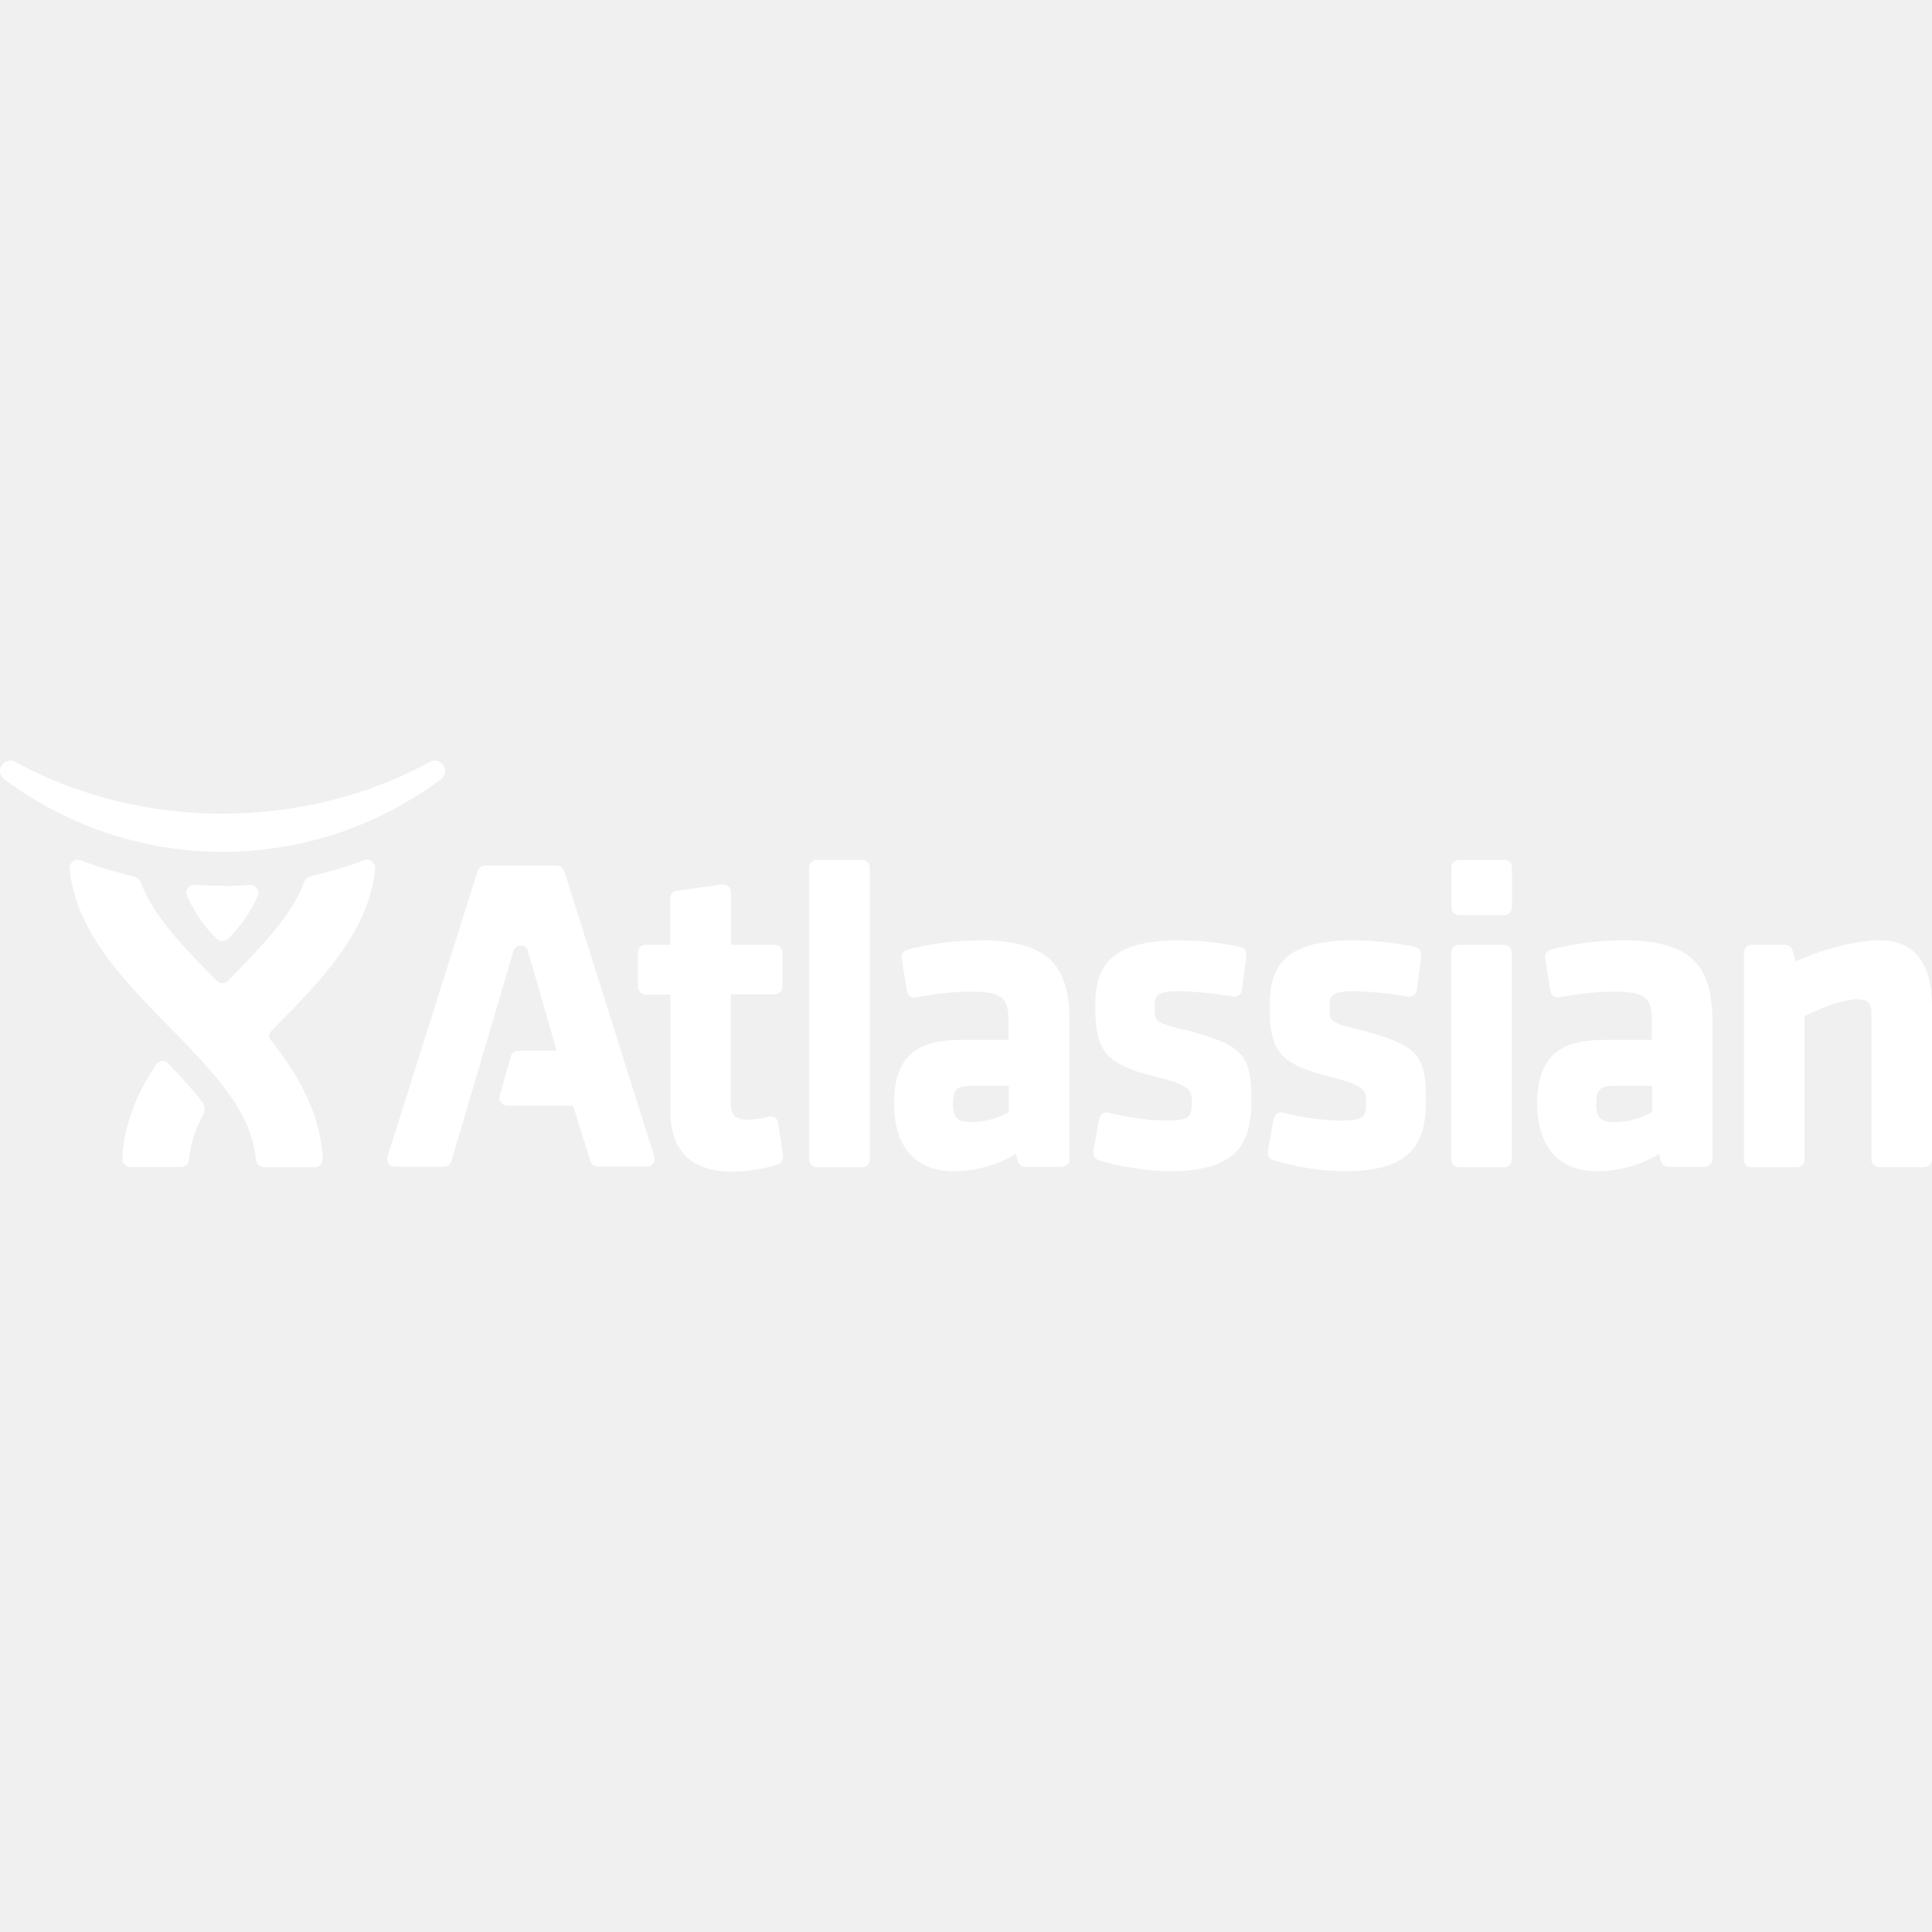
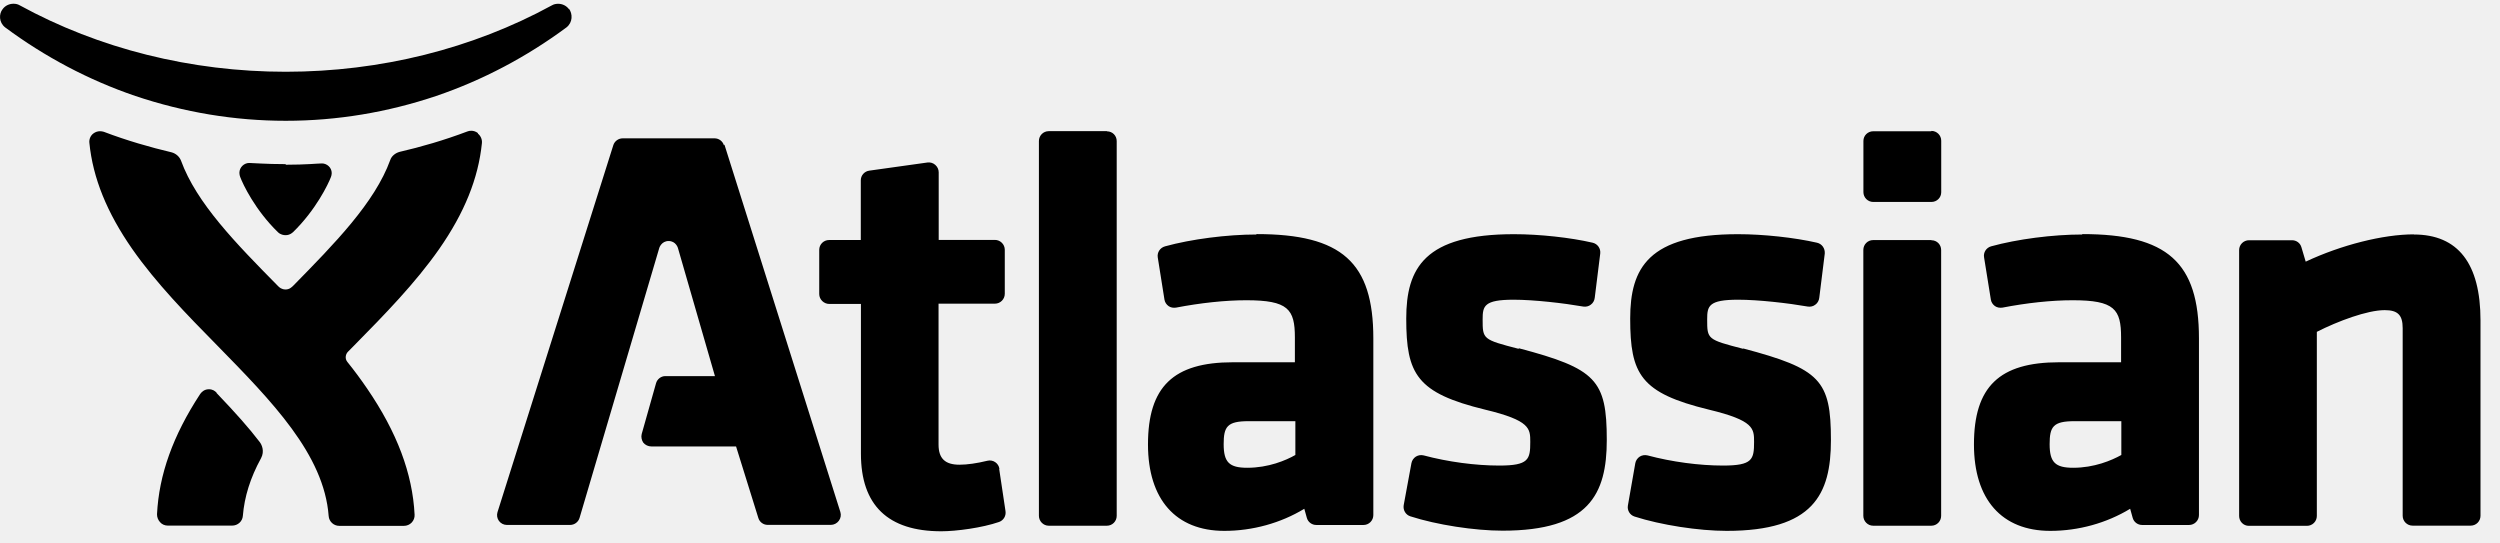
- <svg xmlns="http://www.w3.org/2000/svg" viewBox="0 0 64 64" fill-rule="evenodd" clip-rule="evenodd" stroke-linejoin="round" stroke-miterlimit="1.414">
-   <path d="M44.975 34.102c-.93-.24-.93-.25-.93-.76 0-.343.034-.507.8-.507.526 0 1.3.09 1.798.177.068.01.138-.005.194-.047.056-.04.092-.104.1-.173l.142-1.142c.01-.13-.07-.25-.2-.28-.58-.133-1.38-.22-2.04-.22-2.31 0-2.78.87-2.78 2.177 0 1.437.265 1.92 2.032 2.35 1.164.28 1.164.488 1.164.833 0 .453-.04.61-.8.61-.614 0-1.324-.096-1.948-.262-.07-.018-.14-.007-.2.03-.06.038-.103.1-.116.17L42 38.142c-.023.125.05.248.17.287.682.22 1.66.37 2.378.37 2.234 0 2.69-.94 2.69-2.34 0-1.55-.274-1.84-2.266-2.367zm-5.793 0c-.93-.24-.93-.25-.93-.76 0-.343.034-.507.8-.507.525 0 1.3.09 1.798.177.068.01.138-.005.194-.047.056-.04.092-.104.1-.173l.142-1.142c.016-.13-.068-.25-.195-.28-.57-.133-1.37-.22-2.03-.22-2.304 0-2.78.87-2.78 2.177 0 1.437.27 1.92 2.036 2.35 1.164.28 1.164.488 1.164.833 0 .453-.04.61-.8.61-.615 0-1.325-.096-1.95-.262-.07-.018-.14-.007-.2.03-.06.038-.103.1-.116.17l-.2 1.084c-.02.125.05.248.173.287.68.22 1.658.37 2.377.37 2.23 0 2.69-.94 2.69-2.34 0-1.55-.278-1.84-2.27-2.367zM18.677 28.85c-.033-.106-.13-.178-.242-.178h-2.368c-.11 0-.21.072-.243.177l-2.988 9.47c-.024.075-.01.16.037.225.048.065.124.103.205.103h1.63c.113 0 .212-.074.244-.18l2.058-6.97s.054-.175.24-.175c.19 0 .236.18.236.18l.955 3.306h-1.28c-.11 0-.21.076-.24.185l-.37 1.31c-.02.075 0 .16.04.22.05.063.13.1.21.1h2.184l.575 1.846c.032.105.13.177.24.177h1.63c.08 0 .158-.04.206-.105.05-.066.064-.15.04-.227l-2.99-9.48zm31.15 2.447h-1.5c-.14 0-.253.114-.253.254v6.86c0 .14.114.256.254.256h1.5c.14 0 .253-.113.253-.254v-6.86c0-.14-.11-.252-.25-.252zm-21.27-2.81h-1.5c-.14 0-.253.114-.253.254v9.67c0 .14.114.256.254.256h1.5c.14 0 .253-.113.253-.254v-9.67c0-.14-.11-.252-.25-.252zm33.72 2.663c-.793 0-1.876.274-2.79.704l-.11-.374c-.03-.11-.13-.183-.243-.183h-1.11c-.14 0-.254.114-.254.254v6.86c0 .14.113.256.253.256h1.5c.14 0 .254-.113.254-.254v-4.75c.54-.275 1.3-.56 1.753-.56.338 0 .463.126.463.464v4.84c0 .142.114.255.254.255h1.5c.14 0 .253-.113.253-.254V33.37c0-1.472-.58-2.22-1.722-2.22zM5.582 35.228c-.04-.04-.097-.083-.195-.083-.124 0-.198.086-.226.128-.7 1.07-1.06 2.08-1.11 3.094-.002.075.026.15.077.204.05.06.125.09.2.09H5.99c.144 0 .265-.11.275-.25.038-.49.19-.98.467-1.493.094-.18.02-.346-.036-.417-.275-.36-.612-.74-1.112-1.263zm27.838.73v.883c-.248.14-.698.33-1.24.33-.467 0-.61-.14-.61-.61 0-.45.088-.592.64-.592h1.21zm21.308 0v.883c-.25.14-.7.33-1.24.33-.468 0-.61-.14-.61-.61 0-.45.088-.592.64-.592h1.21zM25.782 37.2c-.01-.072-.05-.135-.11-.175-.06-.04-.133-.052-.203-.035-.27.066-.52.102-.72.102-.37 0-.54-.16-.54-.52V32.94h1.455c.14 0 .254-.114.254-.254V31.55c0-.14-.115-.253-.255-.253h-1.45V29.55c0-.075-.034-.144-.09-.193-.055-.048-.13-.07-.2-.06l-1.5.21c-.126.017-.22.124-.22.25v1.54h-.816c-.14 0-.254.114-.254.254v1.14c0 .14.12.256.26.256h.816v3.866c0 1.328.698 2 2.074 2 .39 0 1.056-.09 1.49-.24.115-.04.186-.157.167-.28l-.163-1.086zm6.63-6.048c-.76 0-1.682.12-2.353.306-.13.034-.21.157-.19.284l.173 1.09c.01.067.05.127.105.167.056.04.126.05.194.04.623-.12 1.267-.19 1.812-.19 1.08 0 1.254.23 1.254.96v.64h-1.6c-1.534 0-2.19.63-2.19 2.12 0 1.42.72 2.23 1.97 2.23.727 0 1.453-.2 2.063-.57l.065.233c.03.11.13.187.245.187h1.218c.14 0 .253-.112.253-.253v-4.56c0-1.96-.815-2.69-3.01-2.69zm21.308 0c-.76 0-1.683.12-2.353.306-.125.034-.204.157-.183.284l.176 1.09c.01.067.05.127.105.167.056.04.126.05.194.04.62-.12 1.26-.19 1.81-.19 1.08 0 1.25.23 1.25.96v.64h-1.6c-1.54 0-2.196.63-2.196 2.12 0 1.42.718 2.23 1.97 2.23.726 0 1.45-.2 2.06-.57l.065.233c.03.11.13.187.245.187h1.21c.14 0 .255-.112.255-.253v-4.56c0-1.96-.815-2.69-3.01-2.69zm-41.394-2.62c-.05-.037-.108-.056-.167-.056-.04 0-.07.006-.1.018-.6.227-1.2.4-1.75.527-.11.03-.208.11-.24.21-.4 1.1-1.43 2.15-2.5 3.24-.04.04-.1.1-.2.1s-.16-.05-.2-.093c-1.08-1.095-2.1-2.137-2.5-3.235-.04-.1-.13-.184-.24-.21-.55-.13-1.16-.306-1.75-.533-.03-.01-.068-.017-.1-.017-.06 0-.118.02-.167.056-.076.056-.115.15-.106.24.09.913.452 1.806 1.103 2.74.613.88 1.41 1.695 2.183 2.482 1.42 1.45 2.765 2.82 2.883 4.41.01.142.13.253.272.253h1.67c.076 0 .148-.03.2-.085.052-.054.08-.127.075-.202-.053-1.062-.453-2.126-1.223-3.252-.16-.235-.33-.465-.512-.69-.073-.09-.042-.204.014-.262L9.14 34c.773-.785 1.57-1.6 2.184-2.48.65-.933 1.01-1.82 1.103-2.733.01-.093-.033-.19-.107-.247zm-4.95.82c.523 0 .827-.033.933-.033.12 0 .25.1.25.25 0 .04-.01.07-.02.1-.07.184-.39.852-.98 1.425-.07.064-.14.076-.19.076-.05 0-.13-.012-.197-.076-.59-.573-.906-1.24-.975-1.427-.01-.03-.02-.06-.02-.103 0-.146.123-.252.252-.252.107 0 .41.03.934.03h.002zm42.45-.863H48.33c-.14 0-.254.11-.254.25v1.32c0 .14.114.254.254.254h1.5c.14 0 .253-.114.253-.254v-1.33c0-.14-.113-.252-.253-.252zM14.68 25.34c-.066-.09-.17-.14-.28-.14-.056 0-.112.012-.16.04-2.05 1.12-4.423 1.713-6.867 1.714-2.443 0-4.817-.594-6.865-1.715-.05-.03-.105-.04-.16-.04-.11 0-.215.05-.28.14-.097.12-.1.34.065.47 1.025.76 2.156 1.36 3.36 1.77 1.25.42 2.554.64 3.88.64 1.327 0 2.632-.22 3.88-.64 1.205-.41 2.336-1.01 3.363-1.77.164-.13.16-.35.064-.48z" fill="#fff" />
+ <svg xmlns="http://www.w3.org/2000/svg" viewBox="0 0 129 28" fill-rule="evenodd" clip-rule="evenodd" stroke-linejoin="round" stroke-miterlimit="1.414">
+   <path d="M89.95 18c-1.86-.48-1.86-.5-1.86-1.52 0-.687.068-1.015 1.6-1.015 1.052 0 2.6.18 3.596.354.136.02.276-.01.388-.1.112-.08.184-.21.2-.35l.284-2.285c.02-.26-.14-.5-.4-.56-1.16-.266-2.76-.44-4.08-.44-4.62 0-5.56 1.74-5.56 4.354 0 2.873.53 3.84 4.064 4.7 2.328.56 2.328.975 2.328 1.665 0 .906-.08 1.22-1.6 1.22-1.228 0-2.648-.19-3.896-.524-.14-.034-.28-.012-.4.06-.12.078-.206.2-.232.34L84 26.08c-.046.25.1.495.34.573 1.364.44 3.32.74 4.756.74 4.468 0 5.38-1.88 5.38-4.68 0-3.1-.548-3.68-4.532-4.734l.006.02zm-11.586 0c-1.86-.48-1.86-.5-1.86-1.52 0-.687.068-1.015 1.6-1.015 1.05 0 2.6.18 3.596.354.136.02.276-.01.388-.1.112-.08.184-.21.2-.35l.284-2.285c.032-.26-.136-.5-.39-.56-1.14-.266-2.74-.44-4.06-.44-4.608 0-5.56 1.74-5.56 4.354 0 2.873.54 3.84 4.072 4.7 2.328.56 2.328.975 2.328 1.665 0 .906-.08 1.22-1.6 1.22-1.23 0-2.65-.19-3.9-.524-.14-.034-.28-.012-.4.06-.12.078-.206.2-.232.34l-.4 2.17c-.04.25.1.496.346.574 1.36.44 3.316.74 4.754.74 4.46 0 5.38-1.88 5.38-4.68 0-3.1-.556-3.68-4.54-4.734l-.006.02zM37.354 7.494c-.066-.212-.26-.356-.484-.356h-4.737c-.22 0-.42.143-.486.353L25.67 26.43c-.046.15-.02.32.076.45s.248.207.41.207h3.26c.226 0 .424-.15.488-.36l4.117-13.94s.11-.35.48-.35c.38 0 .48.36.48.36l1.91 6.61h-2.56c-.22 0-.42.153-.48.37l-.74 2.62c-.04.15 0 .32.08.44.1.127.26.2.42.2h4.37l1.15 3.693c.064.21.26.354.48.354h3.26c.16 0 .316-.08.412-.21.1-.132.128-.3.08-.454L37.38 7.46l-.02.032zm62.3 4.894h-3c-.28 0-.506.227-.506.507v13.72c0 .28.228.512.508.512h3c.28 0 .507-.227.507-.51V12.9c0-.28-.22-.503-.5-.503l-.01-.008zm-42.54-5.62h-3c-.28 0-.506.227-.506.507v19.34c0 .28.228.512.508.512h3c.28 0 .506-.227.506-.51V7.28c0-.28-.22-.503-.5-.503l-.008-.008zm67.44 5.325c-1.585 0-3.75.548-5.58 1.408l-.22-.74c-.06-.22-.26-.365-.485-.365h-2.22c-.28 0-.51.227-.51.507v13.72c0 .28.22.51.5.51h3c.28 0 .51-.226.51-.51v-9.5c1.08-.55 2.6-1.12 3.503-1.12.676 0 .926.254.926.93v9.68c0 .284.23.51.51.51h3c.28 0 .506-.226.506-.51V16.54c0-2.945-1.16-4.44-3.442-4.44h-.002zM11.164 20.25c-.08-.08-.194-.165-.39-.165-.25 0-.396.172-.452.256-1.4 2.14-2.12 4.16-2.22 6.19-.003.15.053.3.155.41.1.12.25.18.4.18h3.324c.29 0 .53-.22.55-.5.08-.98.38-1.96.94-2.98.19-.36.04-.69-.07-.833-.55-.72-1.223-1.48-2.223-2.526l-.004-.02zm55.677 1.46v1.767c-.49.28-1.39.66-2.48.66-.93 0-1.22-.28-1.22-1.22 0-.9.18-1.184 1.28-1.184h2.42v-.022zm42.62 0v1.767c-.5.28-1.4.66-2.48.66-.93 0-1.22-.28-1.22-1.22 0-.9.18-1.184 1.28-1.184h2.42v-.022zm-57.89 2.485c-.02-.144-.1-.27-.22-.35-.12-.08-.262-.104-.402-.07-.54.132-1.04.204-1.44.204-.74 0-1.08-.32-1.08-1.04v-7.27h2.91c.28 0 .508-.23.508-.51v-2.27c0-.28-.23-.51-.51-.51h-2.9V8.89c0-.15-.068-.287-.18-.385-.11-.097-.26-.14-.4-.12l-3 .42c-.252.033-.44.247-.44.5v3.08H42.78c-.28 0-.508.227-.508.507v2.28c0 .28.24.512.52.512h1.632v7.73c0 2.657 1.394 4 4.146 4 .78 0 2.112-.18 2.98-.48.23-.08.372-.313.334-.56l-.325-2.17.01-.015zM64.83 12.1c-1.52 0-3.368.24-4.71.61-.26.07-.42.315-.38.57l.346 2.18c.02.133.1.253.21.333.112.08.252.1.388.08 1.246-.24 2.534-.38 3.624-.38 2.16 0 2.508.46 2.508 1.92v1.28h-3.2c-3.068 0-4.38 1.26-4.38 4.24 0 2.84 1.44 4.46 3.94 4.46 1.454 0 2.906-.4 4.126-1.14l.13.466c.06.22.26.37.49.37h2.436c.28 0 .506-.23.506-.51v-9.12c0-3.92-1.63-5.38-6.02-5.38l-.018.01zm42.613 0c-1.52 0-3.36.24-4.7.61-.25.07-.41.315-.365.57l.35 2.18c.02.133.1.253.21.333.114.08.254.1.39.08 1.24-.24 2.52-.38 3.62-.38 2.16 0 2.5.46 2.5 1.92v1.28h-3.2c-3.08 0-4.392 1.26-4.392 4.24 0 2.84 1.437 4.46 3.94 4.46 1.453 0 2.9-.4 4.12-1.14l.13.466c.06.22.26.37.49.37h2.42c.28 0 .51-.23.51-.51v-9.12c0-3.92-1.63-5.38-6.02-5.38l.005.01zM24.65 6.86c-.1-.075-.215-.113-.333-.113-.08 0-.14.012-.2.036-1.2.454-2.4.8-3.5 1.054-.22.06-.416.22-.48.42-.8 2.2-2.86 4.3-5 6.48-.08.08-.2.2-.4.2s-.32-.1-.4-.186c-2.16-2.19-4.2-4.27-5-6.47-.08-.2-.26-.36-.48-.42-1.1-.26-2.32-.61-3.5-1.06-.06-.02-.136-.03-.2-.03-.12 0-.236.04-.334.113-.152.11-.23.3-.212.48.18 1.826.91 3.61 2.21 5.48 1.23 1.76 2.82 3.39 4.37 4.964 2.84 2.9 5.53 5.64 5.768 8.82.02.284.26.506.544.506h3.34c.15 0 .296-.06.4-.17.104-.11.16-.256.15-.406-.106-2.123-.906-4.25-2.446-6.503-.32-.47-.66-.93-1.023-1.38-.146-.18-.084-.41.028-.522l.34-.344c1.547-1.57 3.14-3.2 4.37-4.96 1.3-1.865 2.02-3.64 2.205-5.465.02-.185-.064-.38-.212-.493l.01-.015zm-9.9 1.64c1.047 0 1.655-.067 1.867-.067.24 0 .5.2.5.5 0 .08-.02.14-.04.2-.14.368-.78 1.704-1.96 2.85-.14.128-.28.152-.38.152-.1 0-.26-.024-.394-.152-1.18-1.146-1.812-2.48-1.95-2.854-.02-.06-.04-.12-.04-.21 0-.29.246-.51.504-.51.214 0 .82.06 1.868.06h.004l.02.02zm84.902-1.727H96.66c-.28 0-.508.22-.508.5v2.64c0 .28.228.508.508.508h3c.28 0 .507-.22.507-.5V7.26c0-.28-.227-.505-.507-.505l-.008.024zM29.36.475c-.133-.18-.34-.28-.56-.28-.113 0-.225.024-.32.08-4.1 2.24-8.847 3.426-13.735 3.428-4.886 0-9.634-1.188-13.73-3.43-.1-.06-.21-.08-.32-.08-.22 0-.43.1-.56.28-.194.24-.2.68.13.94 2.05 1.52 4.312 2.72 6.72 3.54 2.5.84 5.108 1.28 7.76 1.28 2.654 0 5.264-.44 7.76-1.28 2.41-.82 4.672-2.02 6.726-3.54.33-.26.32-.7.13-.96v.022z" />
</svg>
